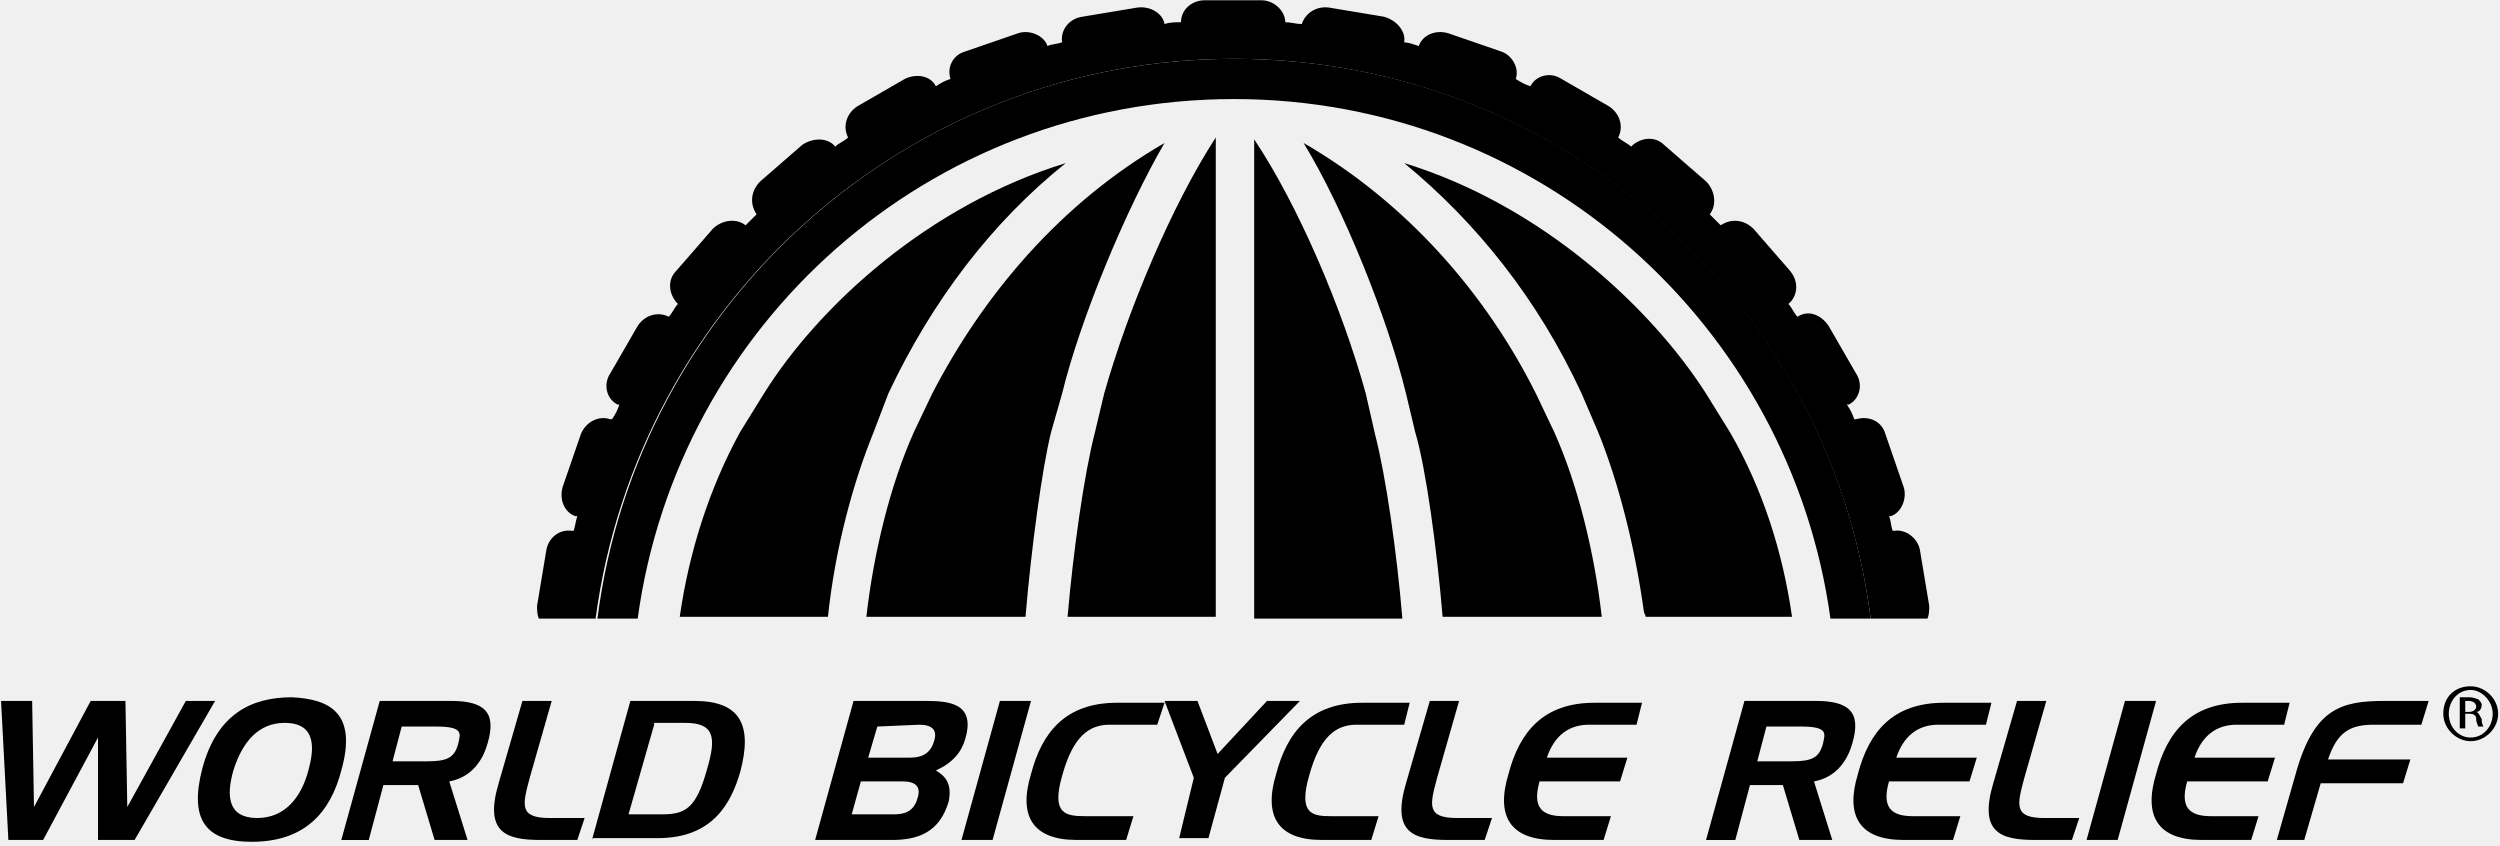
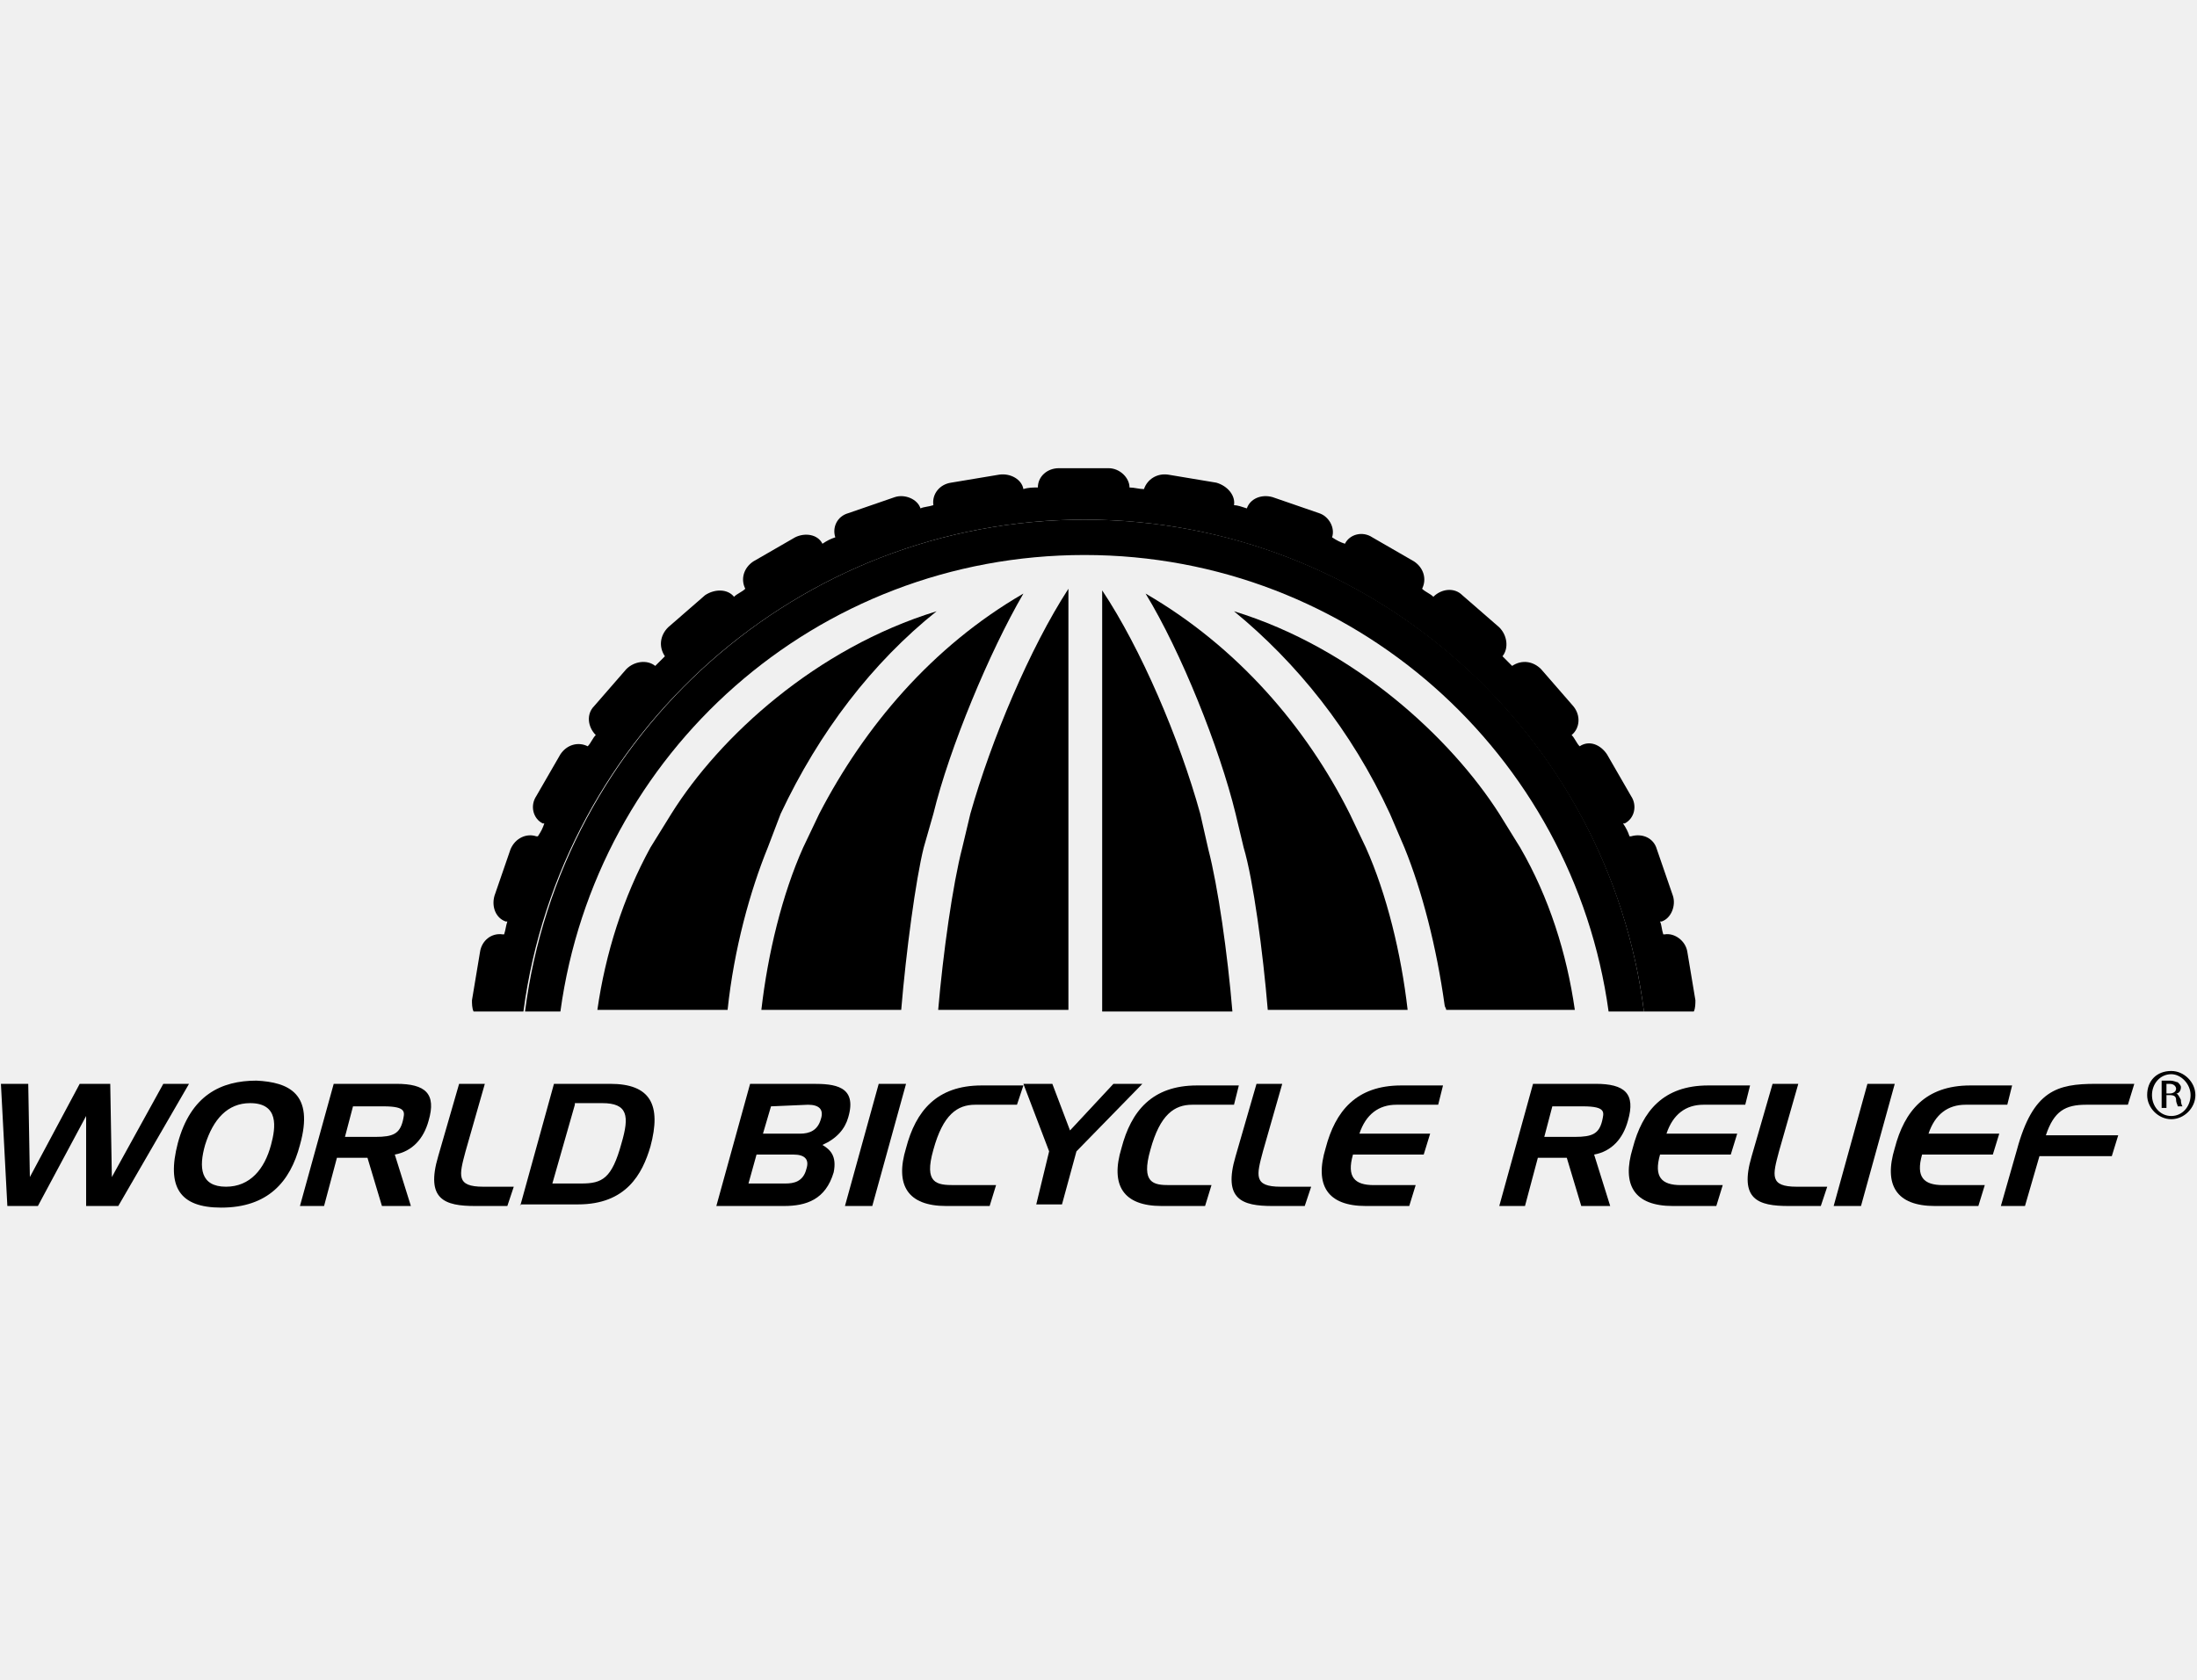
- <svg xmlns="http://www.w3.org/2000/svg" width="399" height="135" viewBox="0 0 399 135">
-   <g transform="translate(-1 -2)" fill="none" fill-rule="evenodd">
+ <svg xmlns="http://www.w3.org/2000/svg" fill="white" width="399" height="305" viewBox="0 0 399 135">
+   <g transform="translate(-1 -2)" color="white" fill="none" fill-rule="white">
    <path d="M119.124 71.24l3.796-6.13c8.759-13.723 26.277-30.074 48.175-36.789-11.387 9.343-21.314 21.606-28.321 36.788l-2.628 6.132c-3.212 8.175-6.131 18.686-7.3 29.489h6.424c1.168-10.22 3.796-21.022 7.591-29.49l2.92-6.13c7.883-15.767 20.438-30.365 37.08-40-6.423 10.51-13.43 28.029-16.35 40l-1.46 6.13c-1.46 5.84-3.504 18.979-4.087 29.49h6.423c.876-10.511 2.628-22.774 4.38-29.49l1.46-6.13c3.795-13.723 10.802-30.074 17.81-40.584v76.496h6.423V24.526c7.007 10.51 14.014 26.86 17.81 40.583l1.46 6.132c1.752 6.715 3.504 19.27 4.38 29.489h6.423c-.876-10.511-2.628-23.65-4.38-29.49l-1.46-6.13c-2.92-11.971-9.927-29.49-16.35-40 16.642 9.635 28.905 24.233 37.08 40l2.92 6.13c3.796 8.468 6.423 19.27 7.591 29.49h6.716c0-.292-.292-.584-.292-.876-1.168-10.51-4.088-20.73-7.3-28.613l-2.627-6.132c-7.008-14.89-16.643-27.445-28.322-36.788 21.898 6.715 39.417 22.774 48.176 36.788l3.795 6.132c4.964 9.051 8.175 19.27 9.927 29.489h6.424c-6.424-47.007-46.424-82.92-95.183-82.92-48.759 0-88.759 36.205-95.182 82.92h6.423c1.168-10.22 4.672-20.438 9.635-29.49z" />
    <path d="M197.956 11.387c52.263 0 95.183 39.124 101.606 89.343h9.051c.292-.584.292-1.46.292-2.044l-1.46-8.759c-.292-2.044-2.336-3.504-4.087-3.212h-.292c-.292-.876-.292-1.751-.584-2.335h.292c1.752-.584 2.627-2.92 2.044-4.672l-2.92-8.467c-.584-2.044-2.628-2.92-4.672-2.336h-.292c-.292-.876-.584-1.46-1.168-2.336h.292c1.752-.876 2.336-3.211 1.168-4.963l-4.38-7.591c-1.167-1.752-3.211-2.628-4.963-1.46-.584-.584-.876-1.46-1.46-2.044 1.46-1.168 1.752-3.504.292-5.256l-5.84-6.715c-1.459-1.46-3.503-1.752-5.255-.584l-1.751-1.752c1.167-1.46.876-3.795-.584-5.255l-6.716-5.84c-1.46-1.46-3.795-1.167-5.255.292-.584-.583-1.46-.875-2.044-1.46.876-1.751.292-3.795-1.46-4.963l-7.591-4.38c-1.752-1.167-4.088-.583-4.964 1.168-.875-.292-1.46-.584-2.335-1.167.584-1.752-.584-3.796-2.336-4.38l-8.467-2.92c-2.044-.584-4.088.292-4.672 2.044-.876-.292-1.752-.584-2.336-.584.292-1.752-1.167-3.504-3.211-4.087l-8.76-1.46c-2.043-.292-3.795.876-4.379 2.627-.876 0-1.752-.292-2.628-.292 0-1.751-1.751-3.503-3.795-3.503h-9.051c-2.044 0-3.796 1.46-3.796 3.503-.876 0-1.752 0-2.628.292-.292-1.751-2.335-2.92-4.38-2.627l-8.758 1.46c-2.044.292-3.504 2.043-3.212 4.087-.876.292-1.752.292-2.336.584-.584-1.752-2.92-2.628-4.671-2.044l-8.468 2.92c-2.043.584-2.92 2.628-2.335 4.38-.876.292-1.46.583-2.336 1.167-.876-1.751-3.212-2.043-4.964-1.167l-7.59 4.38c-1.753 1.167-2.337 3.21-1.46 4.963-.585.584-1.46.876-2.044 1.46-1.168-1.46-3.504-1.46-5.256-.293l-6.715 5.84c-1.46 1.46-1.752 3.504-.584 5.255L120 37.956c-1.46-1.168-3.796-.876-5.255.584l-5.84 6.715c-1.46 1.46-1.168 3.796.292 5.256-.584.584-.876 1.46-1.46 2.044-1.752-.876-3.795-.292-4.963 1.46l-4.38 7.59c-1.168 1.753-.584 4.088 1.168 4.964h.292c-.292.876-.584 1.46-1.168 2.336h-.292c-1.752-.584-3.795.292-4.671 2.336l-2.92 8.467c-.584 2.044.292 4.088 2.044 4.672h.292c-.292.875-.292 1.46-.584 2.335h-.292c-2.044-.292-3.796 1.168-4.088 3.212l-1.46 8.76c0 .583 0 1.459.292 2.043h9.051c6.716-50.511 49.927-89.343 101.898-89.343z" fill="#000" fill-rule="nonzero" />
    <path d="M197.956 11.387c-52.263 0-95.182 39.124-101.606 89.343h6.424c6.423-47.007 46.423-82.92 95.182-82.92 48.76 0 88.76 36.205 95.183 82.92h6.423c-6.423-50.511-49.343-89.343-101.606-89.343z" fill="#000" fill-rule="nonzero" />
    <path d="M177.226 64.818l-1.46 6.13c-1.751 6.716-3.503 19.271-4.38 29.49h23.65V23.942c-7.007 10.803-14.014 27.445-17.81 40.876zm41.752 0c-3.796-13.723-10.803-30.073-17.81-40.584v76.496h23.65c-.876-10.511-2.628-22.774-4.38-29.49l-1.46-6.422zm27.153 0c-7.883-15.767-20.438-30.365-37.08-40 6.423 10.51 13.43 28.029 16.35 40l1.46 6.13c1.752 5.84 3.504 18.979 4.38 29.49h25.401c-1.168-10.219-3.795-21.022-7.59-29.49l-2.92-6.13z" fill="#000" fill-rule="nonzero" />
    <path d="M273.285 64.818c-8.76-13.723-26.278-30.073-48.176-36.789 11.387 9.343 21.314 21.606 28.322 36.789l2.627 6.13c3.212 7.884 5.84 18.103 7.3 28.614 0 .292.292.584.292.876h23.357c-1.46-10.219-4.671-20.438-9.927-29.49l-3.795-6.13zm-102.774 0c2.92-11.971 10.219-29.49 16.35-40-16.642 9.635-28.905 24.233-37.08 40l-2.92 6.13c-3.795 8.468-6.423 19.271-7.59 29.49h25.4c.876-10.511 2.628-23.65 4.088-29.49l1.752-6.13z" fill="#000" fill-rule="nonzero" />
    <path d="M142.774 64.818c7.007-14.891 16.642-27.446 28.32-36.789-21.897 6.716-39.415 22.774-48.174 36.789l-3.796 6.13c-4.963 9.052-8.175 19.271-9.635 29.49h23.65c1.168-11.095 4.087-21.606 7.299-29.49l2.336-6.13z" fill="#000" fill-rule="nonzero" />
    <path fill="#000" fill-rule="nonzero" d="M2.336 136.058L1.168 113.869 6.131 113.869 6.423 130.803 15.474 113.869 21.022 113.869 21.314 130.803 30.657 113.869 35.328 113.869 22.482 136.058 16.642 136.058 16.642 119.708 7.883 136.058z" />
    <path d="M55.474 124.964c-1.751 6.715-5.839 11.386-14.306 11.386-7.591 0-9.927-3.795-7.883-11.678 2.335-8.76 7.883-11.387 14.306-11.387 5.84.292 10.511 2.335 7.883 11.679zm-13.43 7.59c4.38 0 7.007-3.21 8.175-7.59.876-3.212 1.46-7.592-3.796-7.592-4.087 0-6.715 2.92-8.175 7.592-1.168 4.087-.876 7.59 3.796 7.59zm13.43 3.504l6.132-22.19h11.387c5.255 0 7.299 1.752 5.84 6.716-.877 3.212-2.92 5.547-6.132 6.131l2.92 9.343h-5.256l-2.628-8.759H62.19l-2.336 8.76h-4.38zm9.635-18.102l-1.46 5.548h5.548c3.212 0 4.38-.584 4.964-2.92.292-1.46.875-2.628-3.504-2.628h-5.548zm28.03 18.102h-5.84c-5.547 0-9.05-1.167-6.715-9.05l3.796-13.14h4.671l-3.504 12.263c-1.167 4.38-1.751 6.424 3.212 6.424h5.548l-1.168 3.503zm2.335 0l6.132-22.19h10.219c7.3 0 9.343 3.796 7.3 11.387-1.46 4.964-4.38 10.511-13.14 10.511h-10.51v.292zm9.927-18.394l-4.087 14.307h5.255c3.796 0 5.548-.876 7.3-7.3 1.46-4.963 1.167-7.299-3.504-7.299h-4.964v.292zm25.694 18.394l6.131-22.19h11.387c3.796 0 8.175.293 6.423 6.132-.583 2.044-2.043 3.796-4.671 4.964 1.46.875 2.628 2.043 2.044 4.963-1.46 4.964-4.964 6.131-9.051 6.131h-12.263zm9.927-18.102l-1.46 4.964h6.715c1.752 0 3.212-.584 3.796-2.628.584-1.752-.292-2.628-2.336-2.628l-6.715.292zm-4.088 14.015h6.716c1.46 0 3.211-.292 3.795-2.628.584-1.752-.292-2.628-2.336-2.628h-6.715l-1.46 5.256z" fill="#000" fill-rule="nonzero" />
    <path fill="#000" fill-rule="nonzero" d="M165.547 113.869L159.416 136.058 154.453 136.058 160.584 113.869z" />
    <path d="M185.693 117.664h-7.59c-3.212 0-5.84 1.752-7.592 8.175-1.752 6.132.584 6.424 3.796 6.424h7.59l-1.167 3.795h-7.883c-7.008 0-9.343-3.795-7.3-10.51 1.752-6.716 5.548-11.387 13.723-11.387h7.591l-1.168 3.503z" fill="#000" fill-rule="nonzero" />
    <path fill="#000" fill-rule="nonzero" d="M191.533 126.131L186.861 113.869 192.117 113.869 195.328 122.336 203.212 113.869 208.467 113.869 196.496 126.131 193.869 135.766 189.197 135.766z" />
    <path d="M225.11 117.664h-7.592c-3.211 0-5.84 1.752-7.591 8.175-1.752 6.132.584 6.424 3.504 6.424h7.59l-1.167 3.795h-7.883c-7.007 0-9.343-3.795-7.3-10.51 1.752-6.716 5.548-11.387 13.723-11.387h7.591l-.876 3.503zm12.846 18.394h-5.84c-5.547 0-9.05-1.167-6.715-9.05l3.796-13.14h4.672l-3.504 12.263c-1.168 4.38-1.752 6.424 3.212 6.424h5.547l-1.168 3.503zm24.234-18.394h-7.591c-3.212 0-5.548 1.752-6.716 5.256h12.847l-1.168 3.795h-12.847c-1.168 4.088.292 5.548 3.796 5.548h7.591l-1.168 3.795h-7.883c-7.007 0-9.343-3.795-7.3-10.51 1.753-6.716 5.548-11.387 13.723-11.387h7.592l-.876 3.503zm11.095 18.394l6.131-22.19h11.387c5.255 0 7.3 1.752 5.84 6.716-.877 3.212-2.92 5.547-6.132 6.131l2.92 9.343h-5.256l-2.628-8.759h-5.255l-2.336 8.76h-4.671zm9.635-18.102l-1.46 5.548h5.547c3.212 0 4.38-.584 4.964-2.92.292-1.46.876-2.628-3.504-2.628h-5.547zm35.036-.292h-7.591c-3.212 0-5.547 1.752-6.715 5.256h12.846l-1.168 3.795h-12.846c-1.168 4.088.292 5.548 3.795 5.548h7.592l-1.168 3.795h-7.883c-7.008 0-9.344-3.795-7.3-10.51 1.752-6.716 5.548-11.387 13.723-11.387h7.591l-.876 3.503zm13.723 18.394h-5.84c-5.547 0-9.05-1.167-6.715-9.05l3.796-13.14h4.671l-3.503 12.263c-1.168 4.38-1.752 6.424 3.211 6.424h5.548l-1.168 3.503z" fill="#000" fill-rule="nonzero" />
    <path fill="#000" fill-rule="nonzero" d="M345.109 113.869L338.978 136.058 334.015 136.058 340.146 113.869z" />
    <path d="M365.547 117.664h-7.59c-3.212 0-5.548 1.752-6.716 5.256h12.847l-1.168 3.795h-12.847c-1.168 4.088.292 5.548 3.796 5.548h7.59l-1.167 3.795h-7.883c-7.008 0-9.343-3.795-7.3-10.51 1.752-6.716 5.548-11.387 13.723-11.387h7.591l-.876 3.503zm-1.167 18.394l2.92-10.219c2.919-10.803 7.299-11.97 14.306-11.97h7.007l-1.168 3.795h-7.591c-3.796 0-5.84 1.168-7.3 5.548h13.14l-1.168 3.795h-13.14l-2.627 9.051h-4.38zm30.948-24.525c2.336 0 4.38 2.044 4.38 4.38 0 2.335-2.044 4.379-4.38 4.379-2.335 0-4.38-2.044-4.38-4.38 0-2.627 1.753-4.38 4.38-4.38zm0 .584c-2.043 0-3.503 1.752-3.503 3.795 0 2.044 1.46 3.796 3.503 3.796 2.044 0 3.504-1.752 3.504-3.796 0-2.043-1.752-3.795-3.504-3.795zm-.875 6.131h-.876v-4.963h1.46c.875 0 1.167.292 1.46.292.291.292.583.584.583.876 0 .583-.292 1.167-.876 1.167.292 0 .584.584.876 1.168 0 .876.292 1.168.292 1.168h-.876c0-.292-.292-.584-.292-1.168s-.292-.876-1.168-.876h-.583v2.336zm0-2.628h.583c.584 0 1.168-.292 1.168-.875 0-.292-.292-.876-1.168-.876h-.583v1.751z" fill="#000" fill-rule="nonzero" />
  </g>
</svg>
